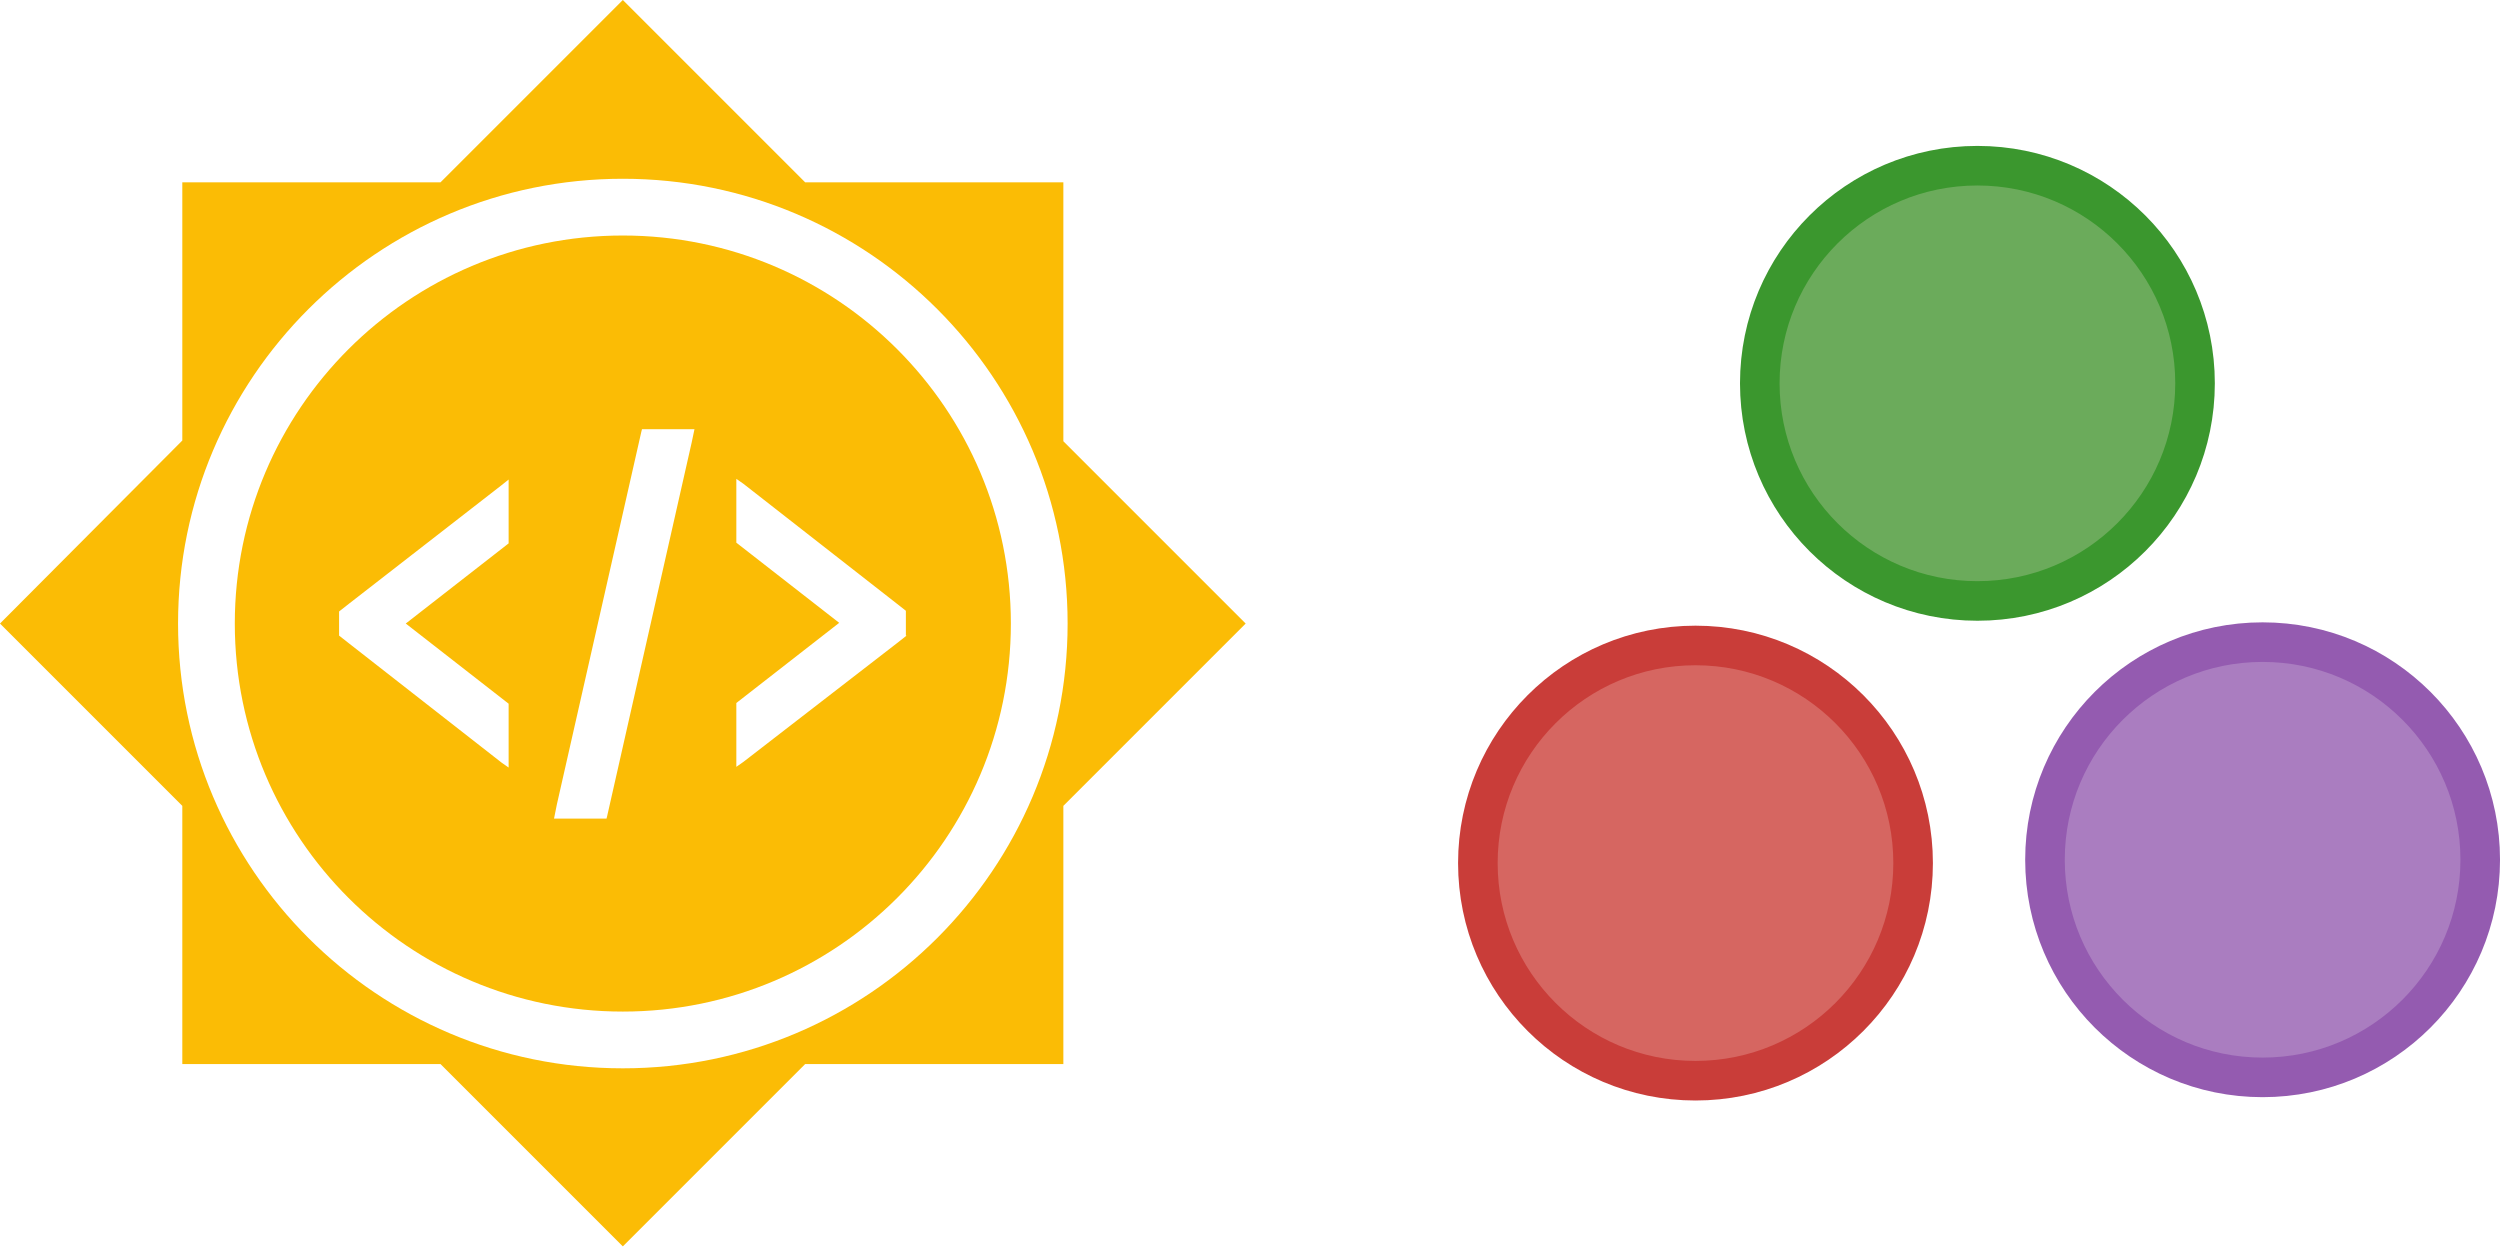
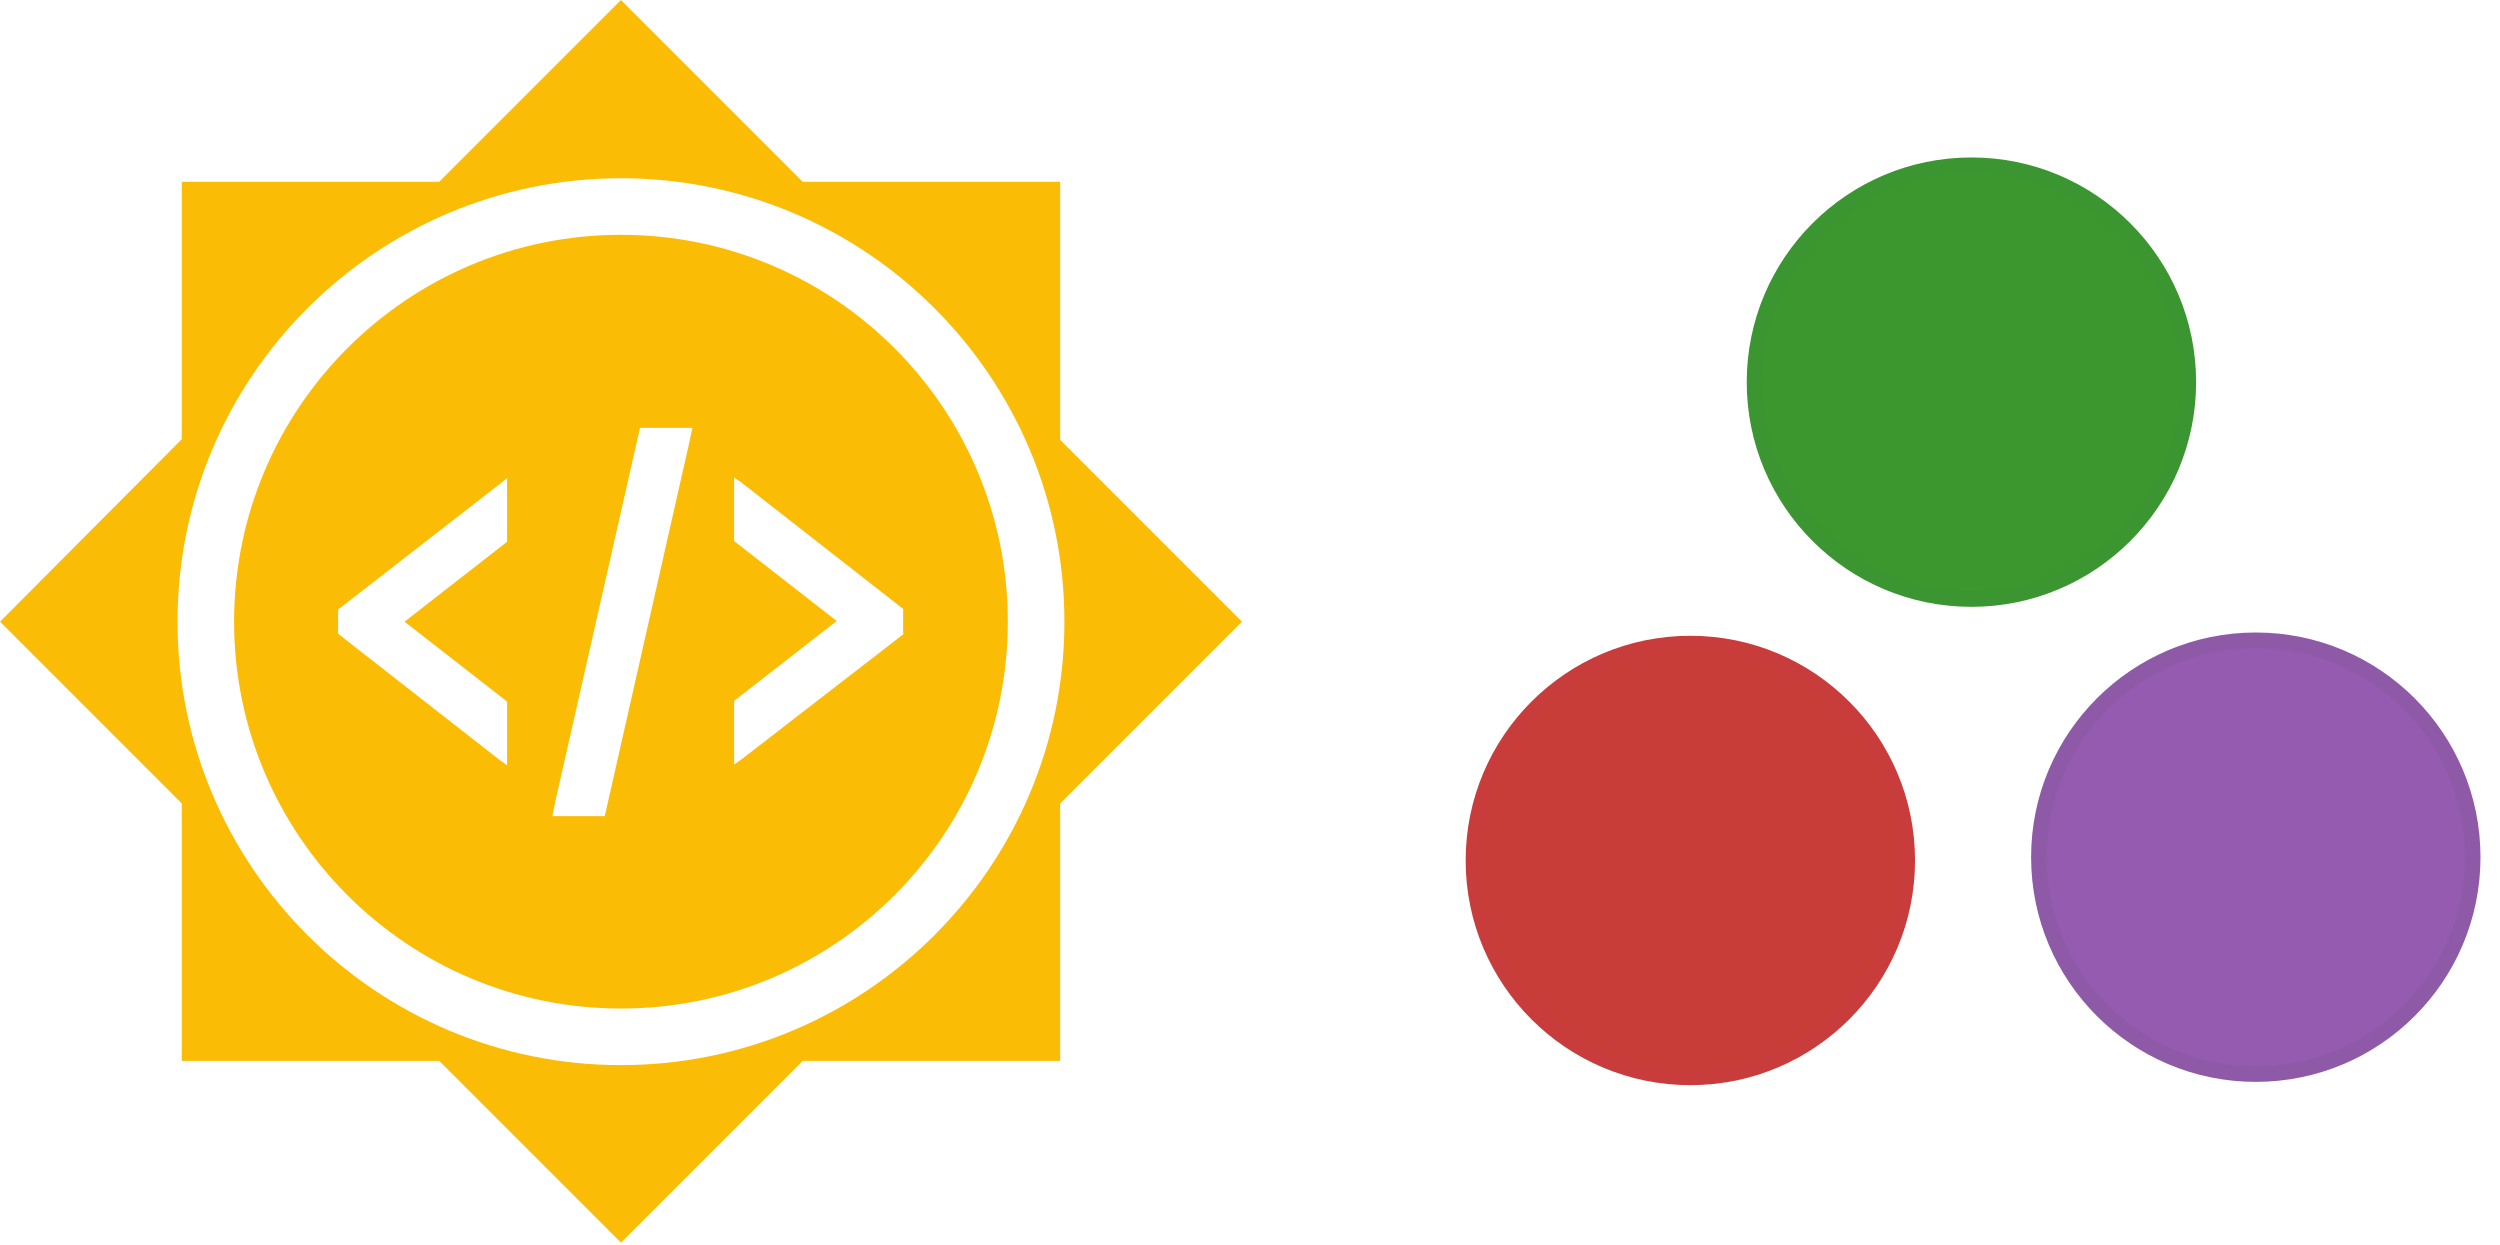
- <svg xmlns="http://www.w3.org/2000/svg" width="85.467mm" height="42.61mm" viewBox="0 0 85.467 42.61" version="1.1" id="svg8">
-   <defs id="defs2">
-     </defs>
-   <g id="layer1" transform="translate(-77.12929,-129.1657)">
-     <g id="g69" transform="matrix(2.592301,0,0,2.592301,-244.4462,-228.3093)">
-       <circle id="circle23" r="2.87" cy="149.281" cx="146.41" style="fill:#d66661;stroke:#c93d39;stroke-width:0.522" />
-       <circle id="circle25" r="2.87" cy="142.954" cx="150.128" style="fill:#6bab5b;stroke:#3b972e;stroke-width:0.522" />
-       <circle id="circle27" r="2.87" cy="149.237" cx="153.889" style="fill:#aa7dc0;stroke:#945bb0;stroke-width:0.522" />
+ <svg xmlns="http://www.w3.org/2000/svg" width="100%" height="100%" viewBox="0 0 243 121" version="1.1" xml:space="preserve" style="fill-rule:evenodd;clip-rule:evenodd;">
+   <g id="Layer-1" transform="matrix(1,0,0,1,-218.634,-366.139)">
+     <g id="g69" transform="matrix(2.5923,0,0,2.5923,-692.918,-647.176)">
+       <circle id="circle23" cx="415.019" cy="423.158" r="8.135" style="fill:rgb(201,61,57);stroke:rgb(200,61,59);stroke-width:0.58px;" />
+       <circle id="circle25" cx="425.558" cy="405.223" r="8.135" style="fill:rgb(59,151,46);stroke:rgb(59,149,48);stroke-width:0.58px;" />
+       <circle id="circle27" cx="436.221" cy="423.035" r="8.135" style="fill:rgb(148,91,176);stroke:rgb(142,89,166);stroke-width:0.58px;" />
    </g>
-     <g id="g93">
-       <g transform="matrix(0.2425138,0,0,0.2425138,75.14068,127.2256)" id="g77">
-         <path style="fill:#fbbc05" class="st0" d="M 158.1,33.7 H 121.7 L 96,8 70.3,33.7 H 33.9 V 70.1 L 8.2,95.9 33.9,121.6 V 158 H 70.3 L 96,183.7 121.7,158 h 36.4 V 121.6 L 183.8,95.9 158.1,70.2 Z m 0.6,62.2 c 0,34.6 -28.1,62.7 -62.7,62.7 -34.6,0 -62.7,-28.1 -62.7,-62.7 0,-34.6 28.1,-62.7 62.7,-62.7 34.6,0 62.7,28.1 62.7,62.7 z" id="path73" />
-         <path style="fill:#fbbc05" class="st0" d="m 96,41.2 c -30.2,0 -54.7,24.5 -54.7,54.7 0,30.2 24.5,54.7 54.7,54.7 30.2,0 54.7,-24.5 54.7,-54.7 C 150.7,65.7 126.2,41.2 96,41.2 Z M 79.9,75.6 v 9 l -14.5,11.3 14.5,11.3 v 9 l -1,-0.7 L 57.4,98.7 56,97.6 v -3.4 l 1.4,-1.1 21.5,-16.7 z m 25.8,-5.2 -11.9,52.6 -0.1,0.4 h -7.4 l 0.4,-2 11.9,-52.5 0.1,-0.4 h 7.4 z m 30.3,27.2 -1.4,1.1 -21.6,16.7 -1,0.7 v -9 L 126.5,95.8 112,84.5 v -9 0 l 1,0.7 21.5,16.8 1.4,1.1 v 3.5 z" id="path75" />
-       </g>
+     <g id="g77" transform="matrix(0.242514,0,0,0.242514,212.997,360.64)">
+       <path id="path73" d="M448.157,95.528L344.976,95.528L272.126,22.677L199.276,95.528L96.094,95.528L96.094,198.709L23.244,271.843L96.094,344.693L96.094,447.874L199.276,447.874L272.126,520.724L344.976,447.874L448.157,447.874L448.157,344.693L521.008,271.843L448.157,198.992L448.157,95.528ZM449.858,271.843C449.858,369.921 370.205,449.575 272.126,449.575C174.047,449.575 94.394,369.921 94.394,271.843C94.394,173.764 174.047,94.11 272.126,94.11C370.205,94.11 449.858,173.764 449.858,271.843Z" style="fill:rgb(251,188,5);fill-rule:nonzero;" />
+       <path id="path75" d="M272.126,116.787C186.52,116.787 117.071,186.236 117.071,271.843C117.071,357.449 186.52,426.898 272.126,426.898C357.732,426.898 427.181,357.449 427.181,271.843C427.181,186.236 357.732,116.787 272.126,116.787ZM226.488,214.299L226.488,239.811L185.386,271.843L226.488,303.874L226.488,329.386L223.654,327.402L162.709,279.78L158.74,276.661L158.74,267.024L162.709,263.906L223.654,216.567L226.488,214.299ZM299.622,199.559L265.89,348.661L265.606,349.795L244.63,349.795L245.764,344.126L279.496,195.307L279.78,194.173L300.756,194.173L299.622,199.559ZM385.512,276.661L381.543,279.78L320.315,327.118L317.48,329.102L317.48,303.591L358.583,271.559L317.48,239.528L317.48,214.016L320.315,216L381.26,263.622L385.228,266.74L385.228,276.661L385.512,276.661Z" style="fill:rgb(251,188,5);fill-rule:nonzero;" />
    </g>
  </g>
-   <style id="style71" type="text/css">
- 	.st0{fill:#FBBC05;}
- </style>
</svg>
